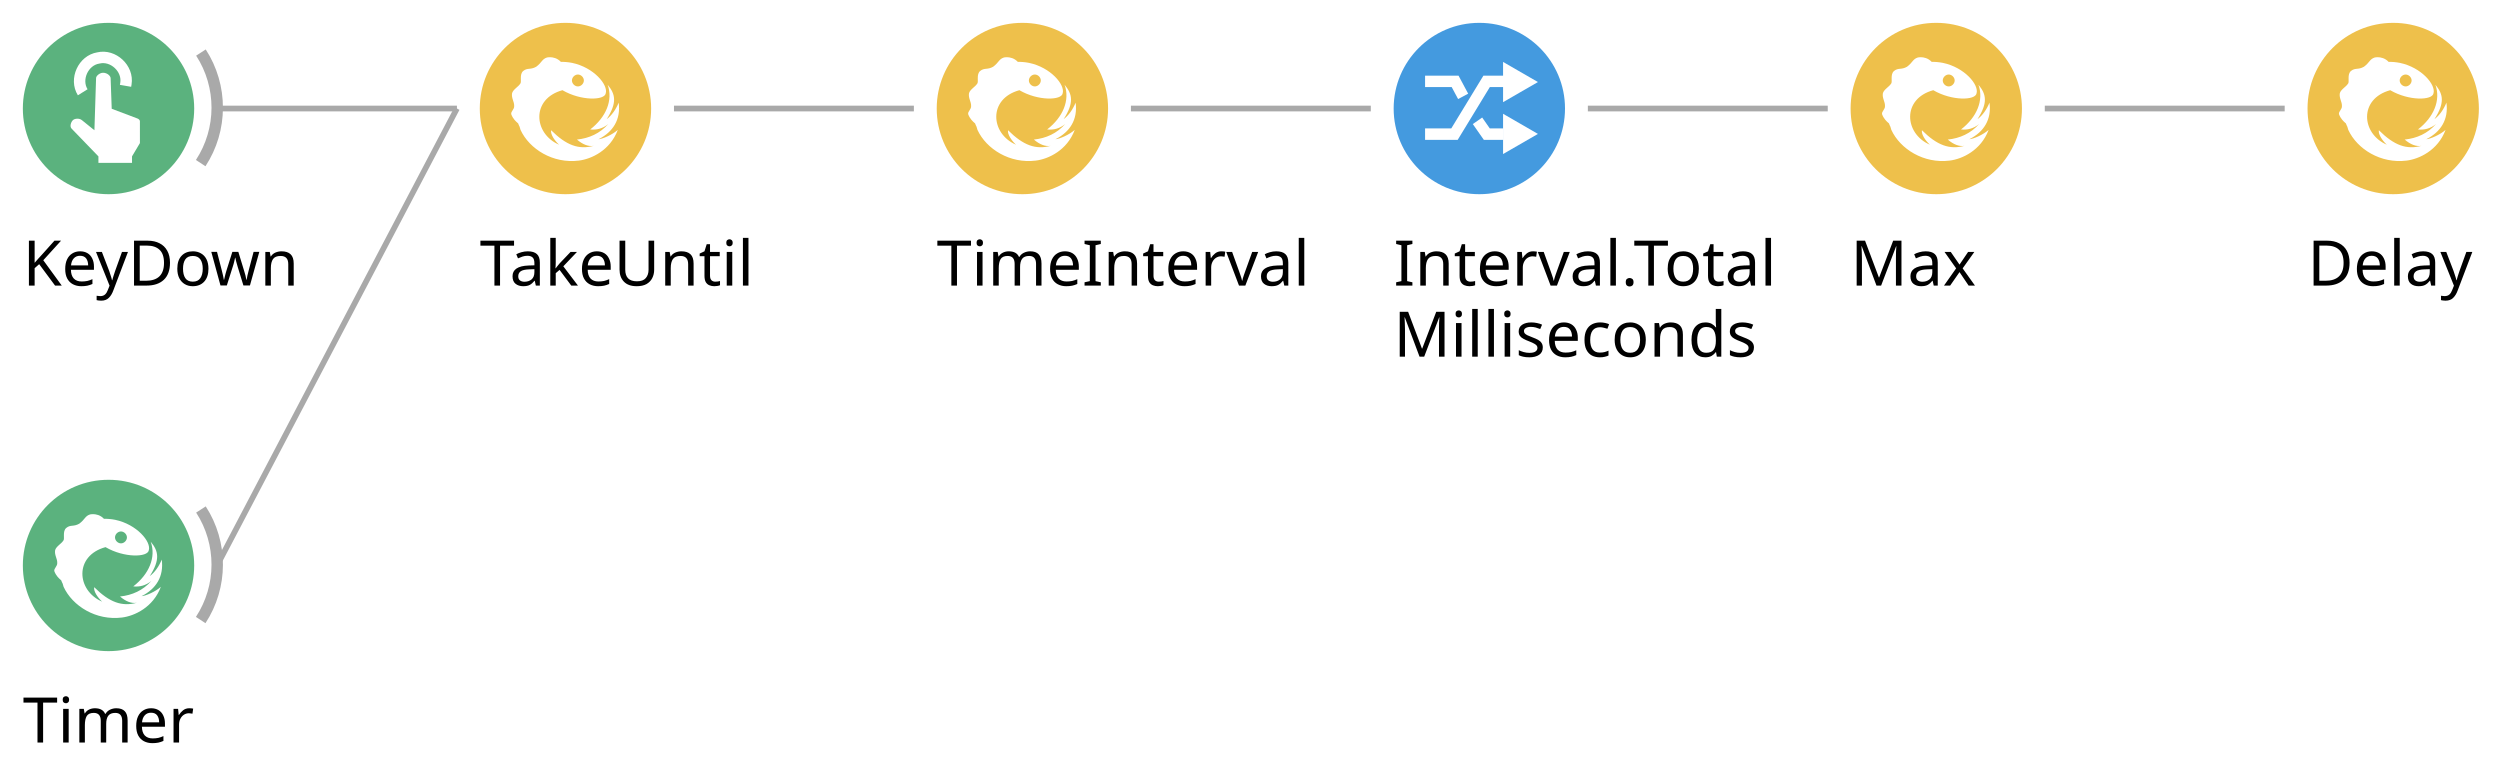
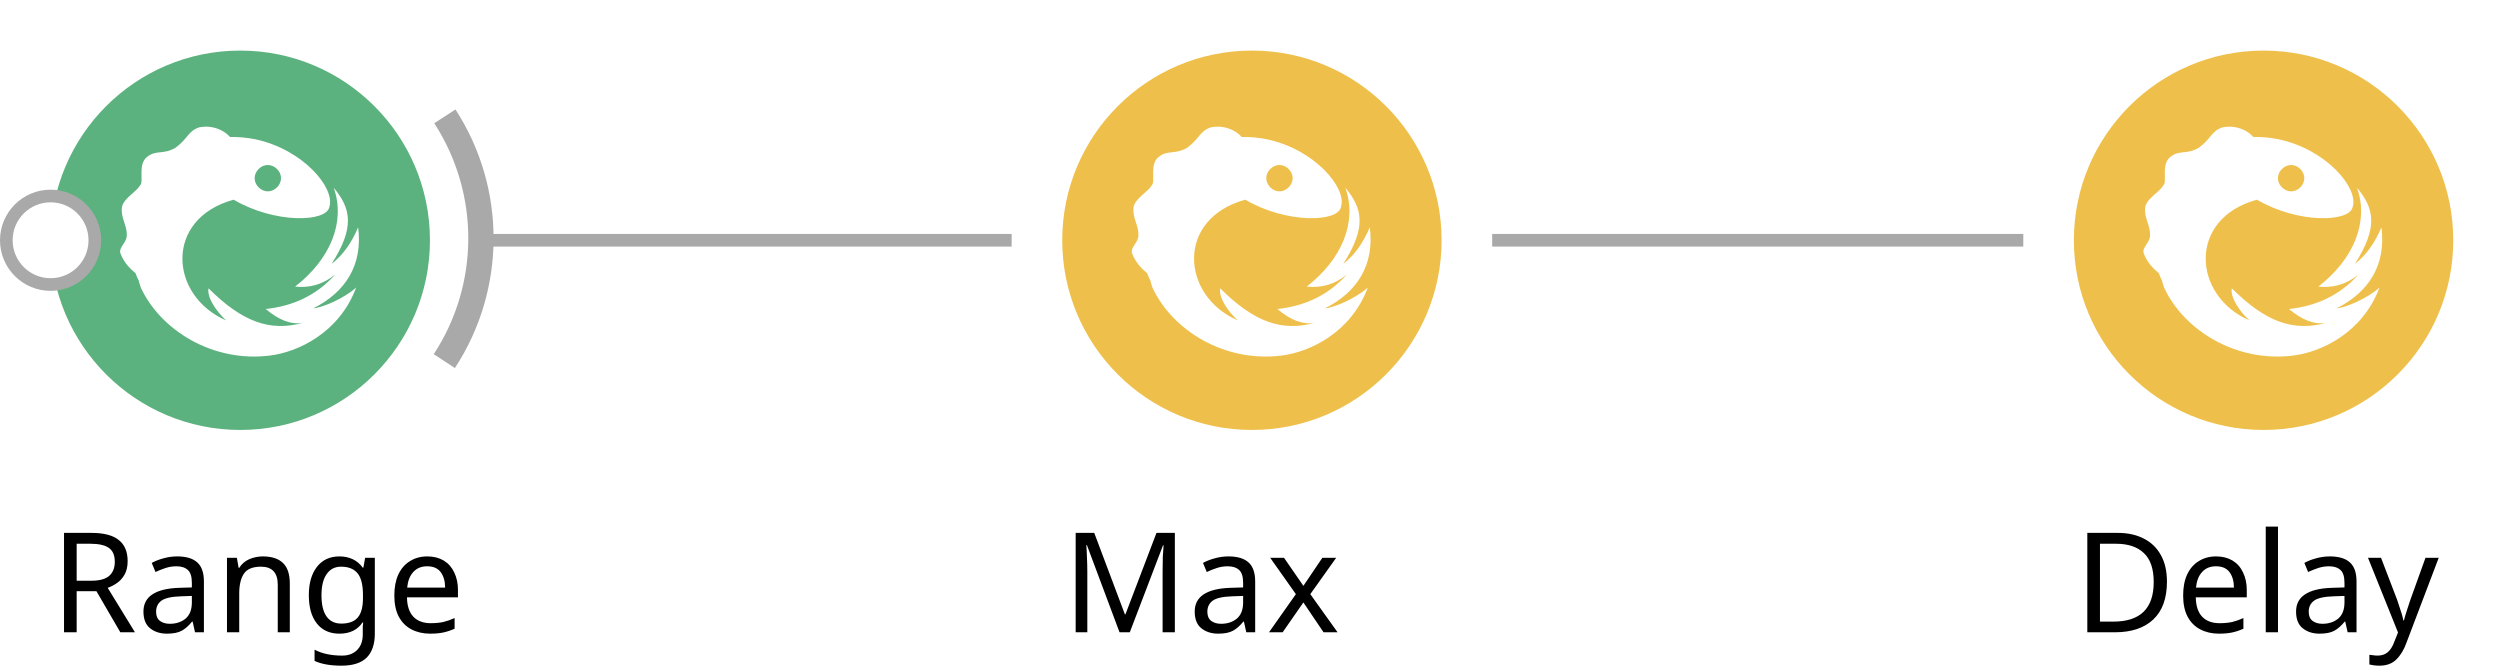
- <svg xmlns="http://www.w3.org/2000/svg" width="437.697" height="132.825" id="SvgGdi_output">
+ <svg xmlns="http://www.w3.org/2000/svg" width="197.697" height="52.825" id="SvgGdi_output">
  <style>text { fill: #000; } @media (prefers-color-scheme: dark) { text { fill: #eee; } }</style>
  <rect id="background" height="100.00%" style="fill:none;" width="100.00%" y="0.00" x="0.00" />
  <g style="shape-rendering:auto;" id="root_group">
-     <line y1="19.00" style="stroke:rgb(169,169,169);fill:none;stroke-linecap:butt;stroke-miterlimit:9;opacity:1;stroke-width:1;stroke-linejoin:miter;" id="2" x2="400.00" y2="19.00" x1="358.00" />
-     <line y1="19.00" style="stroke:rgb(169,169,169);fill:none;stroke-linecap:butt;stroke-miterlimit:9;opacity:1;stroke-width:1;stroke-linejoin:miter;" id="3" x2="320.00" y2="19.00" x1="278.00" />
-     <line y1="19.00" style="stroke:rgb(169,169,169);fill:none;stroke-linecap:butt;stroke-miterlimit:9;opacity:1;stroke-width:1;stroke-linejoin:miter;" id="4" x2="240.00" y2="19.00" x1="198.00" />
-     <line y1="19.00" style="stroke:rgb(169,169,169);fill:none;stroke-linecap:butt;stroke-miterlimit:9;opacity:1;stroke-width:1;stroke-linejoin:miter;" id="5" x2="160.00" y2="19.00" x1="118.00" />
-     <line y1="19.00" style="stroke:rgb(169,169,169);fill:none;stroke-linecap:butt;stroke-miterlimit:9;opacity:1;stroke-width:1;stroke-linejoin:miter;" id="6" x2="80.00" y2="19.00" x1="38.00" />
-     <line y1="99.00" style="stroke:rgb(169,169,169);fill:none;stroke-linecap:butt;stroke-miterlimit:9;opacity:1;stroke-width:1;stroke-linejoin:miter;" id="7" x2="80.00" y2="19.00" x1="38.00" />
-     <ellipse id="40" cy="15.00" cx="15.00" transform="matrix(1.00 0.00 0.00 1.00 404.00 4.00 ) " rx="15.00" ry="15.00" style="stroke:none;opacity:1;fill:rgb(238,192,75);" />
-     <path d="M 12.246 6.014 12.246 6.02 C 12.058 6.02 11.895 6.04 11.767 6.066 10.869 6.353 10.896 6.934 9.877 7.686 8.863 8.264 8.353 7.82 7.615 8.42 6.878 9.016 7.393 10.383 7.084 10.648 6.777 11.18 5.826 11.655 5.652 12.326 5.509 13.185 6.042 13.797 6.021 14.533 6.083 15.146 5.411 15.495 5.508 15.992 5.797 16.804 6.354 17.292 6.617 17.518 6.663 17.55 6.7 17.599 6.715 17.602 6.791 17.792 6.859 17.986 6.955 18.166 6.95 18.14 6.949 18.114 6.943 18.088 6.998 18.305 7.055 18.524 7.133 18.738 8.683 22.099 12.814 24.686 17.342 24.117 19.541 23.848 22.824 22.332 24.166 18.738 23.22 19.587 21.532 20.324 20.777 20.381 23.33 19.105 24.707 16.937 24.32 13.975 23.792 15.233 23.093 16.201 22.221 16.865 24.075 13.976 23.757 12.481 22.385 10.84 23.366 13.539 22.097 16.534 19.332 18.664 20.452 18.785 21.517 18.516 22.502 17.713 21.013 19.374 19.15 20.208 17.014 20.436 18.034 21.303 19.018 21.695 19.959 21.527 17.345 22.249 15.155 21.454 12.49 18.801 12.351 19.515 13.105 20.628 13.883 21.338 9.373 19.383 8.976 13.296 14.469 11.793 14.472 11.793 14.475 11.794 14.478 11.793 17.75 13.707 21.865 13.581 22.051 12.344 22.509 10.861 19.965 7.805 16.162 7.008 15.462 6.871 14.792 6.817 14.154 6.836 14.167 6.836 14.179 6.836 14.191 6.826 13.584 6.177 12.81 6.012 12.246 6.014 z M 17.178 9.047 C 17.724 9.047 18.223 9.544 18.223 10.09 18.223 10.636 17.724 11.133 17.178 11.133 16.632 11.133 16.135 10.636 16.135 10.09 16.135 9.544 16.632 9.047 17.178 9.047 z " style="stroke:none;fill-rule:evenodd;opacity:1;fill:rgb(255,255,255);" transform="matrix(1.00 0.00 0.00 1.00 404.00 4.00 ) " id="43" />
-     <text id="44" transform="matrix(1.00 0.00 0.00 1.00 0.00 0.00 ) " x="404.00px" y="39.00px" style="stroke:none;clip-path:url(#46_text_clipper);font-family:Microsoft Sans Serif;font-size:8.25pt;opacity:1;">
-       <tspan dy="8.25pt" id="48">Delay</tspan>
+     <line y1="19.00" style="stroke:rgb(169,169,169);fill:none;stroke-linecap:butt;stroke-miterlimit:9;opacity:1;stroke-width:1;stroke-linejoin:miter;" id="2" x2="160.00" y2="19.00" x1="118.00" />
+     <line y1="19.00" style="stroke:rgb(169,169,169);fill:none;stroke-linecap:butt;stroke-miterlimit:9;opacity:1;stroke-width:1;stroke-linejoin:miter;" id="3" x2="80.00" y2="19.00" x1="38.00" />
+     <ellipse id="36" cy="15.00" cx="15.00" transform="matrix(1.00 0.00 0.00 1.00 164.00 4.00 ) " rx="15.00" ry="15.00" style="stroke:none;opacity:1;fill:rgb(238,192,75);" />
+     <path d="M 12.246 6.014 12.246 6.02 C 12.058 6.02 11.895 6.04 11.767 6.066 10.869 6.353 10.896 6.934 9.877 7.686 8.863 8.264 8.353 7.82 7.615 8.42 6.878 9.016 7.393 10.383 7.084 10.648 6.777 11.18 5.826 11.655 5.652 12.326 5.509 13.185 6.042 13.797 6.021 14.533 6.083 15.146 5.411 15.495 5.508 15.992 5.797 16.804 6.354 17.292 6.617 17.518 6.663 17.55 6.7 17.599 6.715 17.602 6.791 17.792 6.859 17.986 6.955 18.166 6.95 18.14 6.949 18.114 6.943 18.088 6.998 18.305 7.055 18.524 7.133 18.738 8.683 22.099 12.814 24.686 17.342 24.117 19.541 23.848 22.824 22.332 24.166 18.738 23.22 19.587 21.532 20.324 20.777 20.381 23.33 19.105 24.707 16.937 24.32 13.975 23.792 15.233 23.093 16.201 22.221 16.865 24.075 13.976 23.757 12.481 22.385 10.84 23.366 13.539 22.097 16.534 19.332 18.664 20.452 18.785 21.517 18.516 22.502 17.713 21.013 19.374 19.15 20.208 17.014 20.436 18.034 21.303 19.018 21.695 19.959 21.527 17.345 22.249 15.155 21.454 12.49 18.801 12.351 19.515 13.105 20.628 13.883 21.338 9.373 19.383 8.976 13.296 14.469 11.793 14.472 11.793 14.475 11.794 14.478 11.793 17.75 13.707 21.865 13.581 22.051 12.344 22.509 10.861 19.965 7.805 16.162 7.008 15.462 6.871 14.792 6.817 14.154 6.836 14.167 6.836 14.179 6.836 14.191 6.826 13.584 6.177 12.81 6.012 12.246 6.014 z M 17.178 9.047 C 17.724 9.047 18.223 9.544 18.223 10.09 18.223 10.636 17.724 11.133 17.178 11.133 16.632 11.133 16.135 10.636 16.135 10.09 16.135 9.544 16.632 9.047 17.178 9.047 z " style="stroke:none;fill-rule:evenodd;opacity:1;fill:rgb(255,255,255);" transform="matrix(1.00 0.00 0.00 1.00 164.00 4.00 ) " id="39" />
+     <text id="40" transform="matrix(1.00 0.00 0.00 1.00 0.00 0.00 ) " x="164.00px" y="39.00px" style="stroke:none;clip-path:url(#42_text_clipper);font-family:Microsoft Sans Serif;font-size:8.25pt;opacity:1;">
+       <tspan dy="8.25pt" id="44">Delay</tspan>
    </text>
-     <ellipse id="50" cy="15.00" cx="15.00" transform="matrix(1.00 0.00 0.00 1.00 324.00 4.00 ) " rx="15.00" ry="15.00" style="stroke:none;opacity:1;fill:rgb(238,192,75);" />
-     <path d="M 12.246 6.014 12.246 6.02 C 12.058 6.02 11.895 6.04 11.767 6.066 10.869 6.353 10.896 6.934 9.877 7.686 8.863 8.264 8.353 7.82 7.615 8.42 6.878 9.016 7.393 10.383 7.084 10.648 6.777 11.18 5.826 11.655 5.652 12.326 5.509 13.185 6.042 13.797 6.021 14.533 6.083 15.146 5.411 15.495 5.508 15.992 5.797 16.804 6.354 17.292 6.617 17.518 6.663 17.55 6.7 17.599 6.715 17.602 6.791 17.792 6.859 17.986 6.955 18.166 6.95 18.14 6.949 18.114 6.943 18.088 6.998 18.305 7.055 18.524 7.133 18.738 8.683 22.099 12.814 24.686 17.342 24.117 19.541 23.848 22.824 22.332 24.166 18.738 23.22 19.587 21.532 20.324 20.777 20.381 23.33 19.105 24.707 16.937 24.32 13.975 23.792 15.233 23.093 16.201 22.221 16.865 24.075 13.976 23.757 12.481 22.385 10.84 23.366 13.539 22.097 16.534 19.332 18.664 20.452 18.785 21.517 18.516 22.502 17.713 21.013 19.374 19.15 20.208 17.014 20.436 18.034 21.303 19.018 21.695 19.959 21.527 17.345 22.249 15.155 21.454 12.49 18.801 12.351 19.515 13.105 20.628 13.883 21.338 9.373 19.383 8.976 13.296 14.469 11.793 14.472 11.793 14.475 11.794 14.478 11.793 17.75 13.707 21.865 13.581 22.051 12.344 22.509 10.861 19.965 7.805 16.162 7.008 15.462 6.871 14.792 6.817 14.154 6.836 14.167 6.836 14.179 6.836 14.191 6.826 13.584 6.177 12.81 6.012 12.246 6.014 z M 17.178 9.047 C 17.724 9.047 18.223 9.544 18.223 10.09 18.223 10.636 17.724 11.133 17.178 11.133 16.632 11.133 16.135 10.636 16.135 10.09 16.135 9.544 16.632 9.047 17.178 9.047 z " style="stroke:none;fill-rule:evenodd;opacity:1;fill:rgb(255,255,255);" transform="matrix(1.00 0.00 0.00 1.00 324.00 4.00 ) " id="51" />
-     <text id="52" transform="matrix(1.00 0.00 0.00 1.00 0.00 0.00 ) " x="324.00px" y="39.00px" style="stroke:none;clip-path:url(#54_text_clipper);font-family:Microsoft Sans Serif;font-size:8.25pt;opacity:1;">
-       <tspan dy="8.25pt" id="56">Max</tspan>
+     <ellipse id="46" cy="15.00" cx="15.00" transform="matrix(1.00 0.00 0.00 1.00 84.00 4.00 ) " rx="15.00" ry="15.00" style="stroke:none;opacity:1;fill:rgb(238,192,75);" />
+     <path d="M 12.246 6.014 12.246 6.02 C 12.058 6.02 11.895 6.04 11.767 6.066 10.869 6.353 10.896 6.934 9.877 7.686 8.863 8.264 8.353 7.82 7.615 8.42 6.878 9.016 7.393 10.383 7.084 10.648 6.777 11.18 5.826 11.655 5.652 12.326 5.509 13.185 6.042 13.797 6.021 14.533 6.083 15.146 5.411 15.495 5.508 15.992 5.797 16.804 6.354 17.292 6.617 17.518 6.663 17.55 6.7 17.599 6.715 17.602 6.791 17.792 6.859 17.986 6.955 18.166 6.95 18.14 6.949 18.114 6.943 18.088 6.998 18.305 7.055 18.524 7.133 18.738 8.683 22.099 12.814 24.686 17.342 24.117 19.541 23.848 22.824 22.332 24.166 18.738 23.22 19.587 21.532 20.324 20.777 20.381 23.33 19.105 24.707 16.937 24.32 13.975 23.792 15.233 23.093 16.201 22.221 16.865 24.075 13.976 23.757 12.481 22.385 10.84 23.366 13.539 22.097 16.534 19.332 18.664 20.452 18.785 21.517 18.516 22.502 17.713 21.013 19.374 19.15 20.208 17.014 20.436 18.034 21.303 19.018 21.695 19.959 21.527 17.345 22.249 15.155 21.454 12.49 18.801 12.351 19.515 13.105 20.628 13.883 21.338 9.373 19.383 8.976 13.296 14.469 11.793 14.472 11.793 14.475 11.794 14.478 11.793 17.75 13.707 21.865 13.581 22.051 12.344 22.509 10.861 19.965 7.805 16.162 7.008 15.462 6.871 14.792 6.817 14.154 6.836 14.167 6.836 14.179 6.836 14.191 6.826 13.584 6.177 12.81 6.012 12.246 6.014 z M 17.178 9.047 C 17.724 9.047 18.223 9.544 18.223 10.09 18.223 10.636 17.724 11.133 17.178 11.133 16.632 11.133 16.135 10.636 16.135 10.09 16.135 9.544 16.632 9.047 17.178 9.047 z " style="stroke:none;fill-rule:evenodd;opacity:1;fill:rgb(255,255,255);" transform="matrix(1.00 0.00 0.00 1.00 84.00 4.00 ) " id="47" />
+     <text id="48" transform="matrix(1.00 0.00 0.00 1.00 0.00 0.00 ) " x="84.00px" y="39.00px" style="stroke:none;clip-path:url(#50_text_clipper);font-family:Microsoft Sans Serif;font-size:8.25pt;opacity:1;">
+       <tspan dy="8.25pt" id="52">Max</tspan>
    </text>
-     <ellipse id="60" cy="15.00" cx="15.00" transform="matrix(1.00 0.00 0.00 1.00 244.00 4.00 ) " rx="15.00" ry="15.00" style="stroke:none;opacity:1;fill:rgb(68,154,223);" />
-     <path style="stroke:none;fill-rule:evenodd;opacity:1;fill:rgb(255,255,255);" transform="matrix(1.00 0.00 0.00 1.00 244.00 4.00 ) " id="65" d="M 19.156 13.888 19.156 10.365 19.156 6.841 25.259 10.365 22.207 12.126 z " />
-     <path style="stroke:none;fill-rule:evenodd;opacity:1;fill:rgb(255,255,255);" transform="matrix(1.00 0.00 0.00 1.00 244.00 4.00 ) " id="66" d="M 19.156 22.97 19.156 19.447 19.156 15.923 25.259 19.447 22.207 21.208 z " />
-     <path style="stroke:rgb(255,255,255);fill:none;stroke-linecap:butt;stroke-miterlimit:9;opacity:1;stroke-width:2;stroke-linejoin:miter;" transform="matrix(1.00 0.00 0.00 1.00 244.00 4.00 ) " id="67" d="M 5.5 19.484 10.649 19.484 16.274 10.248 19.373 10.248 M 14.677 17.148 16.309 19.483 19.22 19.483 M 5.5 10.244 10.759 10.244 12.165 12.871 " />
-     <text id="68" transform="matrix(1.00 0.00 0.00 1.00 0.00 0.00 ) " x="244.00px" y="39.00px" style="stroke:none;clip-path:url(#70_text_clipper);font-family:Microsoft Sans Serif;font-size:8.25pt;opacity:1;">
-       <tspan dy="8.25pt" id="72">Interval.Total</tspan>
-     </text>
-     <text id="74" transform="matrix(1.00 0.00 0.00 1.00 0.00 0.00 ) " x="244.00px" y="51.45px" style="stroke:none;clip-path:url(#76_text_clipper);font-family:Microsoft Sans Serif;font-size:8.25pt;opacity:1;">
-       <tspan dy="8.25pt" id="78">Milliseconds</tspan>
-     </text>
-     <ellipse id="80" cy="15.00" cx="15.00" transform="matrix(1.00 0.00 0.00 1.00 164.00 4.00 ) " rx="15.00" ry="15.00" style="stroke:none;opacity:1;fill:rgb(238,192,75);" />
-     <path d="M 12.246 6.014 12.246 6.02 C 12.058 6.02 11.895 6.04 11.767 6.066 10.869 6.353 10.896 6.934 9.877 7.686 8.863 8.264 8.353 7.82 7.615 8.42 6.878 9.016 7.393 10.383 7.084 10.648 6.777 11.18 5.826 11.655 5.652 12.326 5.509 13.185 6.042 13.797 6.021 14.533 6.083 15.146 5.411 15.495 5.508 15.992 5.797 16.804 6.354 17.292 6.617 17.518 6.663 17.55 6.7 17.599 6.715 17.602 6.791 17.792 6.859 17.986 6.955 18.166 6.95 18.14 6.949 18.114 6.943 18.088 6.998 18.305 7.055 18.524 7.133 18.738 8.683 22.099 12.814 24.686 17.342 24.117 19.541 23.848 22.824 22.332 24.166 18.738 23.22 19.587 21.532 20.324 20.777 20.381 23.33 19.105 24.707 16.937 24.32 13.975 23.792 15.233 23.093 16.201 22.221 16.865 24.075 13.976 23.757 12.481 22.385 10.84 23.366 13.539 22.097 16.534 19.332 18.664 20.452 18.785 21.517 18.516 22.502 17.713 21.013 19.374 19.15 20.208 17.014 20.436 18.034 21.303 19.018 21.695 19.959 21.527 17.345 22.249 15.155 21.454 12.49 18.801 12.351 19.515 13.105 20.628 13.883 21.338 9.373 19.383 8.976 13.296 14.469 11.793 14.472 11.793 14.475 11.794 14.478 11.793 17.75 13.707 21.865 13.581 22.051 12.344 22.509 10.861 19.965 7.805 16.162 7.008 15.462 6.871 14.792 6.817 14.154 6.836 14.167 6.836 14.179 6.836 14.191 6.826 13.584 6.177 12.81 6.012 12.246 6.014 z M 17.178 9.047 C 17.724 9.047 18.223 9.544 18.223 10.09 18.223 10.636 17.724 11.133 17.178 11.133 16.632 11.133 16.135 10.636 16.135 10.09 16.135 9.544 16.632 9.047 17.178 9.047 z " style="stroke:none;fill-rule:evenodd;opacity:1;fill:rgb(255,255,255);" transform="matrix(1.00 0.00 0.00 1.00 164.00 4.00 ) " id="81" />
-     <text id="82" transform="matrix(1.00 0.00 0.00 1.00 0.00 0.00 ) " x="164.00px" y="39.00px" style="stroke:none;clip-path:url(#84_text_clipper);font-family:Microsoft Sans Serif;font-size:8.25pt;opacity:1;">
-       <tspan dy="8.25pt" id="86">TimeInterval</tspan>
-     </text>
-     <ellipse id="88" cy="15.00" cx="15.00" transform="matrix(1.00 0.00 0.00 1.00 84.00 4.00 ) " rx="15.00" ry="15.00" style="stroke:none;opacity:1;fill:rgb(238,192,75);" />
-     <path d="M 12.246 6.014 12.246 6.02 C 12.058 6.02 11.895 6.04 11.767 6.066 10.869 6.353 10.896 6.934 9.877 7.686 8.863 8.264 8.353 7.82 7.615 8.42 6.878 9.016 7.393 10.383 7.084 10.648 6.777 11.18 5.826 11.655 5.652 12.326 5.509 13.185 6.042 13.797 6.021 14.533 6.083 15.146 5.411 15.495 5.508 15.992 5.797 16.804 6.354 17.292 6.617 17.518 6.663 17.55 6.7 17.599 6.715 17.602 6.791 17.792 6.859 17.986 6.955 18.166 6.95 18.14 6.949 18.114 6.943 18.088 6.998 18.305 7.055 18.524 7.133 18.738 8.683 22.099 12.814 24.686 17.342 24.117 19.541 23.848 22.824 22.332 24.166 18.738 23.22 19.587 21.532 20.324 20.777 20.381 23.33 19.105 24.707 16.937 24.32 13.975 23.792 15.233 23.093 16.201 22.221 16.865 24.075 13.976 23.757 12.481 22.385 10.84 23.366 13.539 22.097 16.534 19.332 18.664 20.452 18.785 21.517 18.516 22.502 17.713 21.013 19.374 19.15 20.208 17.014 20.436 18.034 21.303 19.018 21.695 19.959 21.527 17.345 22.249 15.155 21.454 12.49 18.801 12.351 19.515 13.105 20.628 13.883 21.338 9.373 19.383 8.976 13.296 14.469 11.793 14.472 11.793 14.475 11.794 14.478 11.793 17.75 13.707 21.865 13.581 22.051 12.344 22.509 10.861 19.965 7.805 16.162 7.008 15.462 6.871 14.792 6.817 14.154 6.836 14.167 6.836 14.179 6.836 14.191 6.826 13.584 6.177 12.81 6.012 12.246 6.014 z M 17.178 9.047 C 17.724 9.047 18.223 9.544 18.223 10.09 18.223 10.636 17.724 11.133 17.178 11.133 16.632 11.133 16.135 10.636 16.135 10.09 16.135 9.544 16.632 9.047 17.178 9.047 z " style="stroke:none;fill-rule:evenodd;opacity:1;fill:rgb(255,255,255);" transform="matrix(1.00 0.00 0.00 1.00 84.00 4.00 ) " id="89" />
-     <text id="90" transform="matrix(1.00 0.00 0.00 1.00 0.00 0.00 ) " x="84.00px" y="39.00px" style="stroke:none;clip-path:url(#92_text_clipper);font-family:Microsoft Sans Serif;font-size:8.25pt;opacity:1;">
-       <tspan dy="8.25pt" id="94">TakeUntil</tspan>
-     </text>
-     <path d="M 31.179 5.2 C 34.998 11.092 34.981 18.682 31.136 24.557 " style="stroke:rgb(169,169,169);fill:none;stroke-linecap:butt;stroke-miterlimit:9;opacity:1;stroke-width:2;stroke-linejoin:miter;" transform="matrix(1.00 0.00 0.00 1.00 4.00 4.00 ) " id="99" />
-     <ellipse id="100" cy="15.00" cx="15.00" transform="matrix(1.00 0.00 0.00 1.00 4.00 4.00 ) " rx="15.00" ry="15.00" style="stroke:none;opacity:1;fill:rgb(91,178,126);" />
-     <path style="stroke:none;fill-rule:evenodd;opacity:1;fill:rgb(255,255,255);" transform="matrix(1.00 0.00 0.00 1.00 4.00 4.00 ) " id="104" d="M 8.54 18.526 C 8.155 18.14 8.427 17.373 8.751 17.049 9.069 16.731 9.886 16.655 10.34 17.036 L 12.53 18.805 12.821 9.664 C 12.821 9.306 13.425 8.74 14.053 8.74 14.799 8.74 15.368 9.316 15.368 9.695 L 15.559 15.043 20.064 16.746 C 20.25 16.81 20.495 16.995 20.495 17.222 L 20.498 21.05 19.113 23.38 19.113 24.518 13.232 24.518 13.232 23.38 z " />
-     <path style="stroke:rgb(255,255,255);fill:none;stroke-linecap:butt;stroke-miterlimit:9;opacity:1;stroke-width:2;stroke-linejoin:miter;" transform="matrix(1.00 0.00 0.00 1.00 4.00 4.00 ) " id="105" d="M 10.482 12.156 C 9.064 9.888 10.573 6.569 13.215 6.147 15.816 5.523 18.483 8.01 18.043 10.649 L 17.977 11.026 " />
-     <text id="106" transform="matrix(1.00 0.00 0.00 1.00 0.00 0.00 ) " x="4.00px" y="39.00px" style="stroke:none;clip-path:url(#108_text_clipper);font-family:Microsoft Sans Serif;font-size:8.25pt;opacity:1;">
-       <tspan dy="8.25pt" id="110">KeyDown</tspan>
-     </text>
-     <path d="M 31.179 5.2 C 34.998 11.092 34.981 18.682 31.136 24.557 " style="stroke:rgb(169,169,169);fill:none;stroke-linecap:butt;stroke-miterlimit:9;opacity:1;stroke-width:2;stroke-linejoin:miter;" transform="matrix(1.00 0.00 0.00 1.00 4.00 84.00 ) " id="112" />
-     <ellipse id="113" cy="15.00" cx="15.00" transform="matrix(1.00 0.00 0.00 1.00 4.00 84.00 ) " rx="15.00" ry="15.00" style="stroke:none;opacity:1;fill:rgb(91,178,126);" />
-     <path d="M 12.246 6.014 12.246 6.02 C 12.058 6.02 11.895 6.04 11.767 6.066 10.869 6.353 10.896 6.934 9.877 7.686 8.863 8.264 8.353 7.82 7.615 8.42 6.878 9.016 7.393 10.383 7.084 10.648 6.777 11.18 5.826 11.655 5.652 12.326 5.509 13.185 6.042 13.797 6.021 14.533 6.083 15.146 5.411 15.495 5.508 15.992 5.797 16.804 6.354 17.292 6.617 17.518 6.663 17.55 6.7 17.599 6.715 17.602 6.791 17.792 6.859 17.986 6.955 18.166 6.95 18.14 6.949 18.114 6.943 18.088 6.998 18.305 7.055 18.524 7.133 18.738 8.683 22.099 12.814 24.686 17.342 24.117 19.541 23.848 22.824 22.332 24.166 18.738 23.22 19.587 21.532 20.324 20.777 20.381 23.33 19.105 24.707 16.937 24.32 13.975 23.792 15.233 23.093 16.201 22.221 16.865 24.075 13.976 23.757 12.481 22.385 10.84 23.366 13.539 22.097 16.534 19.332 18.664 20.452 18.785 21.517 18.516 22.502 17.713 21.013 19.374 19.15 20.208 17.014 20.436 18.034 21.303 19.018 21.695 19.959 21.527 17.345 22.249 15.155 21.454 12.49 18.801 12.351 19.515 13.105 20.628 13.883 21.338 9.373 19.383 8.976 13.296 14.469 11.793 14.472 11.793 14.475 11.794 14.478 11.793 17.75 13.707 21.865 13.581 22.051 12.344 22.509 10.861 19.965 7.805 16.162 7.008 15.462 6.871 14.792 6.817 14.154 6.836 14.167 6.836 14.179 6.836 14.191 6.826 13.584 6.177 12.81 6.012 12.246 6.014 z M 17.178 9.047 C 17.724 9.047 18.223 9.544 18.223 10.09 18.223 10.636 17.724 11.133 17.178 11.133 16.632 11.133 16.135 10.636 16.135 10.09 16.135 9.544 16.632 9.047 17.178 9.047 z " style="stroke:none;fill-rule:evenodd;opacity:1;fill:rgb(255,255,255);" transform="matrix(1.00 0.00 0.00 1.00 4.00 84.00 ) " id="114" />
-     <text id="115" transform="matrix(1.00 0.00 0.00 1.00 0.00 0.00 ) " x="4.00px" y="119.00px" style="stroke:none;clip-path:url(#117_text_clipper);font-family:Microsoft Sans Serif;font-size:8.25pt;opacity:1;">
-       <tspan dy="8.25pt" id="119">Timer</tspan>
+     <path style="stroke:rgb(169,169,169);fill:none;stroke-linecap:butt;stroke-miterlimit:9;opacity:1;stroke-width:2;stroke-linejoin:miter;" transform="matrix(1.00 0.00 0.00 1.00 4.00 4.00 ) " id="57" d="M 31.179 5.2 C 34.998 11.092 34.981 18.682 31.136 24.557 " />
+     <ellipse id="58" cy="15.00" cx="15.00" transform="matrix(1.00 0.00 0.00 1.00 4.00 4.00 ) " rx="15.00" ry="15.00" style="stroke:none;opacity:1;fill:rgb(91,178,126);" />
+     <path d="M 12.246 6.014 12.246 6.02 C 12.058 6.02 11.895 6.04 11.767 6.066 10.869 6.353 10.896 6.934 9.877 7.686 8.863 8.264 8.353 7.82 7.615 8.42 6.878 9.016 7.393 10.383 7.084 10.648 6.777 11.18 5.826 11.655 5.652 12.326 5.509 13.185 6.042 13.797 6.021 14.533 6.083 15.146 5.411 15.495 5.508 15.992 5.797 16.804 6.354 17.292 6.617 17.518 6.663 17.55 6.7 17.599 6.715 17.602 6.791 17.792 6.859 17.986 6.955 18.166 6.95 18.14 6.949 18.114 6.943 18.088 6.998 18.305 7.055 18.524 7.133 18.738 8.683 22.099 12.814 24.686 17.342 24.117 19.541 23.848 22.824 22.332 24.166 18.738 23.22 19.587 21.532 20.324 20.777 20.381 23.33 19.105 24.707 16.937 24.32 13.975 23.792 15.233 23.093 16.201 22.221 16.865 24.075 13.976 23.757 12.481 22.385 10.84 23.366 13.539 22.097 16.534 19.332 18.664 20.452 18.785 21.517 18.516 22.502 17.713 21.013 19.374 19.15 20.208 17.014 20.436 18.034 21.303 19.018 21.695 19.959 21.527 17.345 22.249 15.155 21.454 12.49 18.801 12.351 19.515 13.105 20.628 13.883 21.338 9.373 19.383 8.976 13.296 14.469 11.793 14.472 11.793 14.475 11.794 14.478 11.793 17.75 13.707 21.865 13.581 22.051 12.344 22.509 10.861 19.965 7.805 16.162 7.008 15.462 6.871 14.792 6.817 14.154 6.836 14.167 6.836 14.179 6.836 14.191 6.826 13.584 6.177 12.81 6.012 12.246 6.014 z M 17.178 9.047 C 17.724 9.047 18.223 9.544 18.223 10.09 18.223 10.636 17.724 11.133 17.178 11.133 16.632 11.133 16.135 10.636 16.135 10.09 16.135 9.544 16.632 9.047 17.178 9.047 z " style="stroke:none;fill-rule:evenodd;opacity:1;fill:rgb(255,255,255);" transform="matrix(1.00 0.00 0.00 1.00 4.00 4.00 ) " id="59" />
+     <ellipse id="60" cy="19.00" cx="4.00" rx="3.00" ry="3.00" style="stroke:rgb(169,169,169);fill:none;stroke-linecap:butt;stroke-miterlimit:9;opacity:1;stroke-width:2;stroke-linejoin:miter;" />
+     <ellipse id="61" cy="19.00" cx="4.00" rx="3.00" ry="3.00" style="stroke:none;opacity:1;fill:rgb(255,255,255);" />
+     <text id="62" transform="matrix(1.00 0.00 0.00 1.00 0.00 0.00 ) " x="4.00px" y="39.00px" style="stroke:none;clip-path:url(#64_text_clipper);font-family:Microsoft Sans Serif;font-size:8.25pt;opacity:1;">
+       <tspan dy="8.25pt" id="66">Range</tspan>
    </text>
  </g>
  <defs id="clips_hatches_and_gradients">
-     <clipPath id="46_text_clipper">
-       <rect x="404.00" y="39.00" width="32.70" height="13.83" id="47" />
+     <clipPath id="42_text_clipper">
+       <rect x="164.00" y="39.00" width="32.70" height="13.83" id="43" />
    </clipPath>
-     <clipPath id="54_text_clipper">
-       <rect x="324.00" y="39.00" width="25.07" height="13.83" id="55" />
+     <clipPath id="50_text_clipper">
+       <rect x="84.00" y="39.00" width="25.07" height="13.83" id="51" />
    </clipPath>
-     <clipPath id="70_text_clipper">
-       <rect x="244.00" y="39.00" width="69.29" height="27.65" id="71" />
-     </clipPath>
-     <clipPath id="76_text_clipper">
-       <rect x="244.00" y="51.45" width="69.29" height="27.65" id="77" />
-     </clipPath>
-     <clipPath id="84_text_clipper">
-       <rect x="164.00" y="39.00" width="66.13" height="13.83" id="85" />
-     </clipPath>
-     <clipPath id="92_text_clipper">
-       <rect x="84.00" y="39.00" width="51.65" height="13.83" id="93" />
-     </clipPath>
-     <clipPath id="108_text_clipper">
-       <rect x="4.00" y="39.00" width="52.15" height="13.83" id="109" />
-     </clipPath>
-     <clipPath id="117_text_clipper">
-       <rect x="4.00" y="119.00" width="32.68" height="13.83" id="118" />
+     <clipPath id="64_text_clipper">
+       <rect x="4.00" y="39.00" width="37.05" height="13.83" id="65" />
    </clipPath>
  </defs>
</svg>
